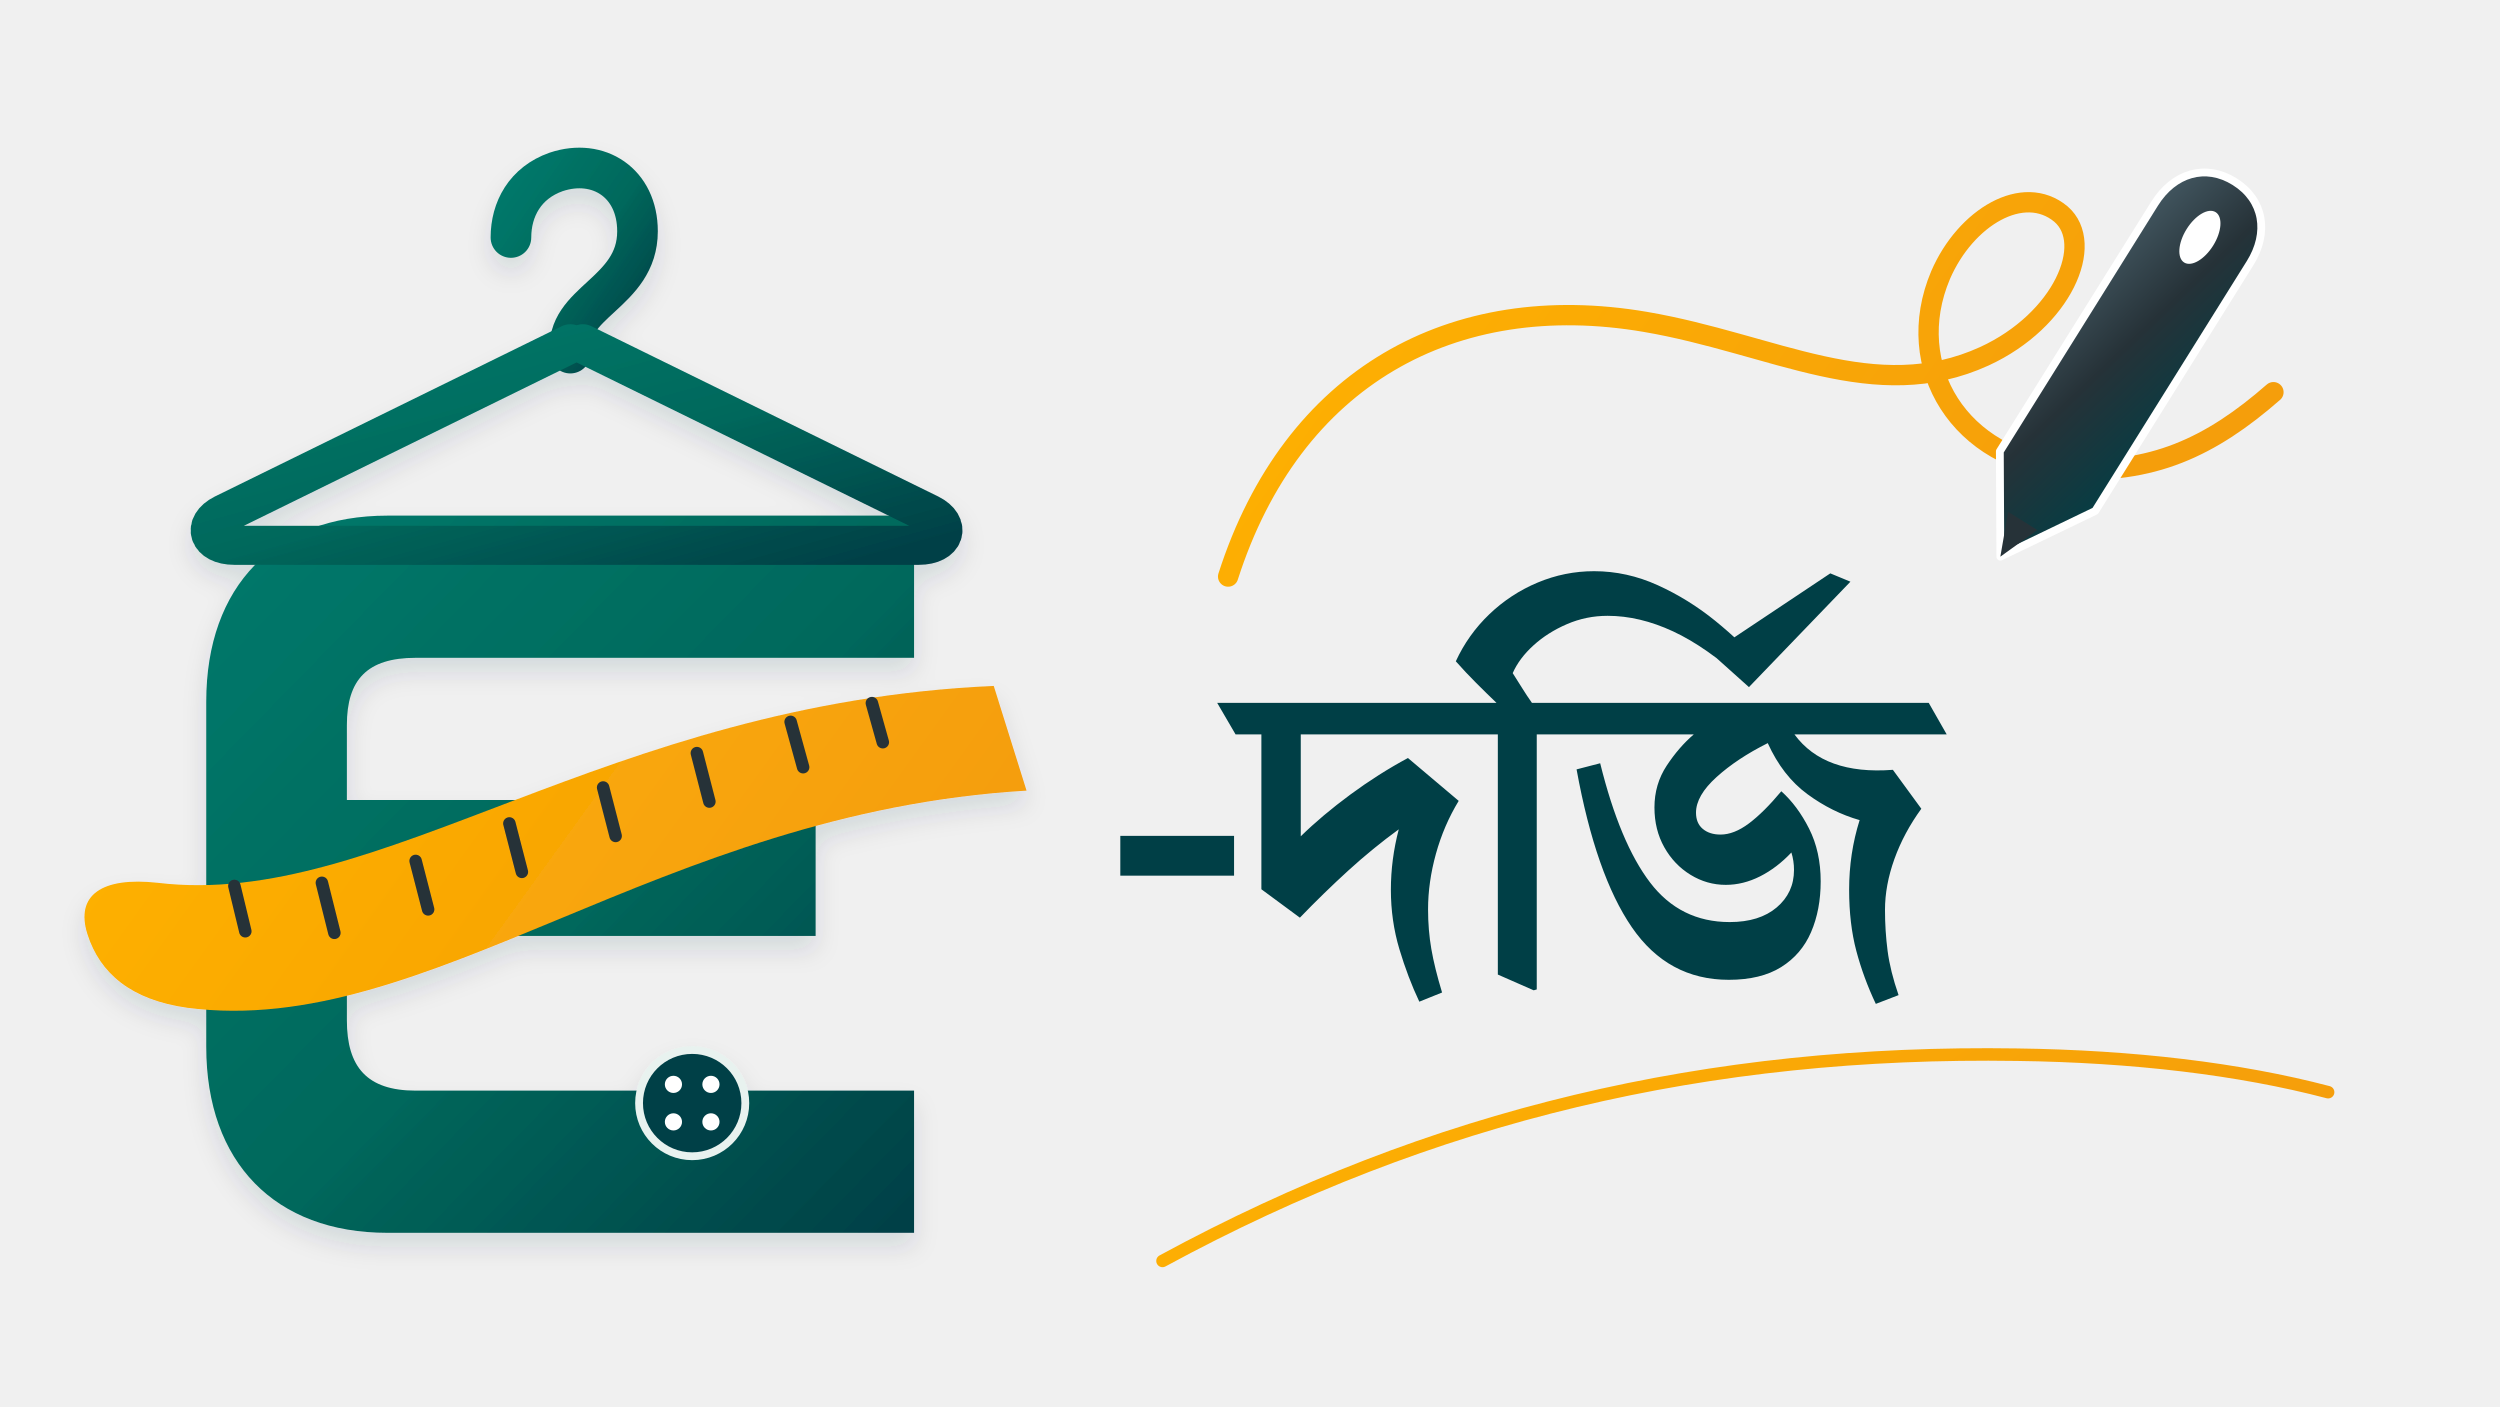
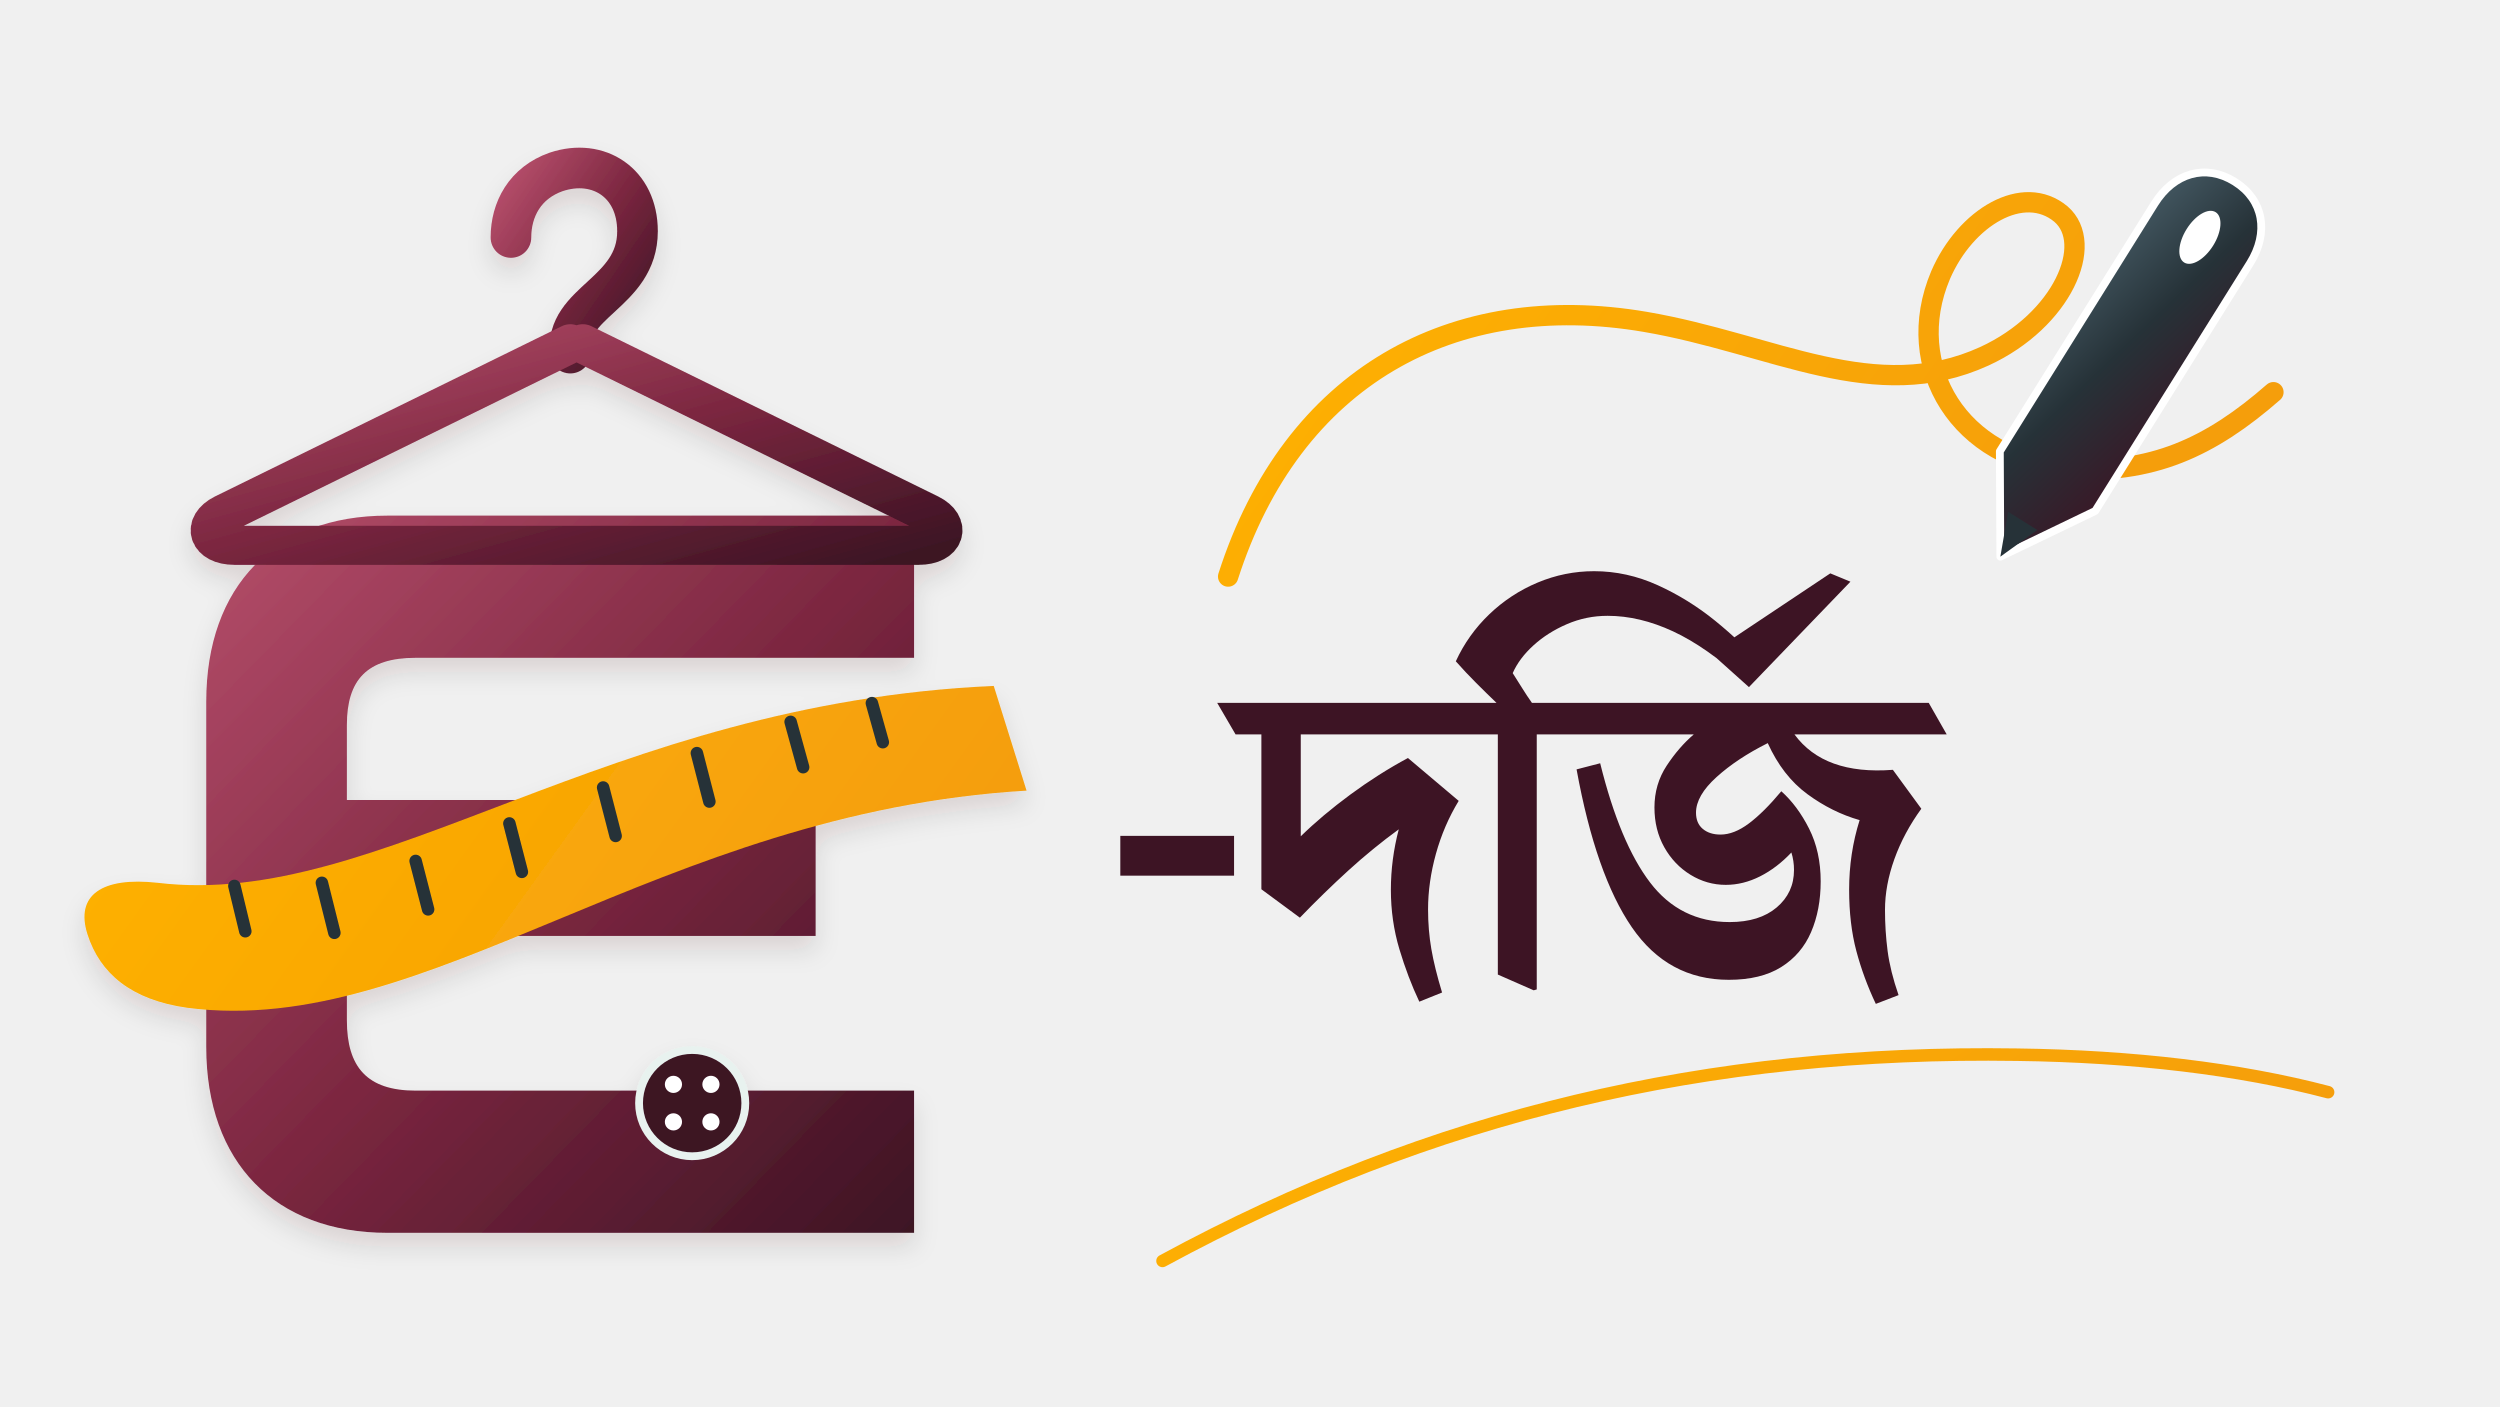
<svg xmlns="http://www.w3.org/2000/svg" viewBox="0 0 1600 900" role="img" aria-labelledby="title desc">
  <defs>
-     <linearGradient id="emerald" x1="0" y1="0" x2="1" y2="1">
-       <stop offset="0" stop-color="#00796B" />
-       <stop offset=".52" stop-color="#00695C" />
-       <stop offset="1" stop-color="#003F46" />
+     <linearGradient id="maroon" x1="0" y1="0" x2="1" y2="1">
+       <stop offset="0" stop-color="#B64E6B" />
+       <stop offset=".52" stop-color="#7A263F" />
+       <stop offset="1" stop-color="#3D1424" />
    </linearGradient>
    <linearGradient id="gold" x1="0" y1="0" x2="1" y2=".25">
      <stop offset="0" stop-color="#FFB300" />
      <stop offset="1" stop-color="#F59E0B" />
    </linearGradient>
    <linearGradient id="needle" x1="0" y1="0" x2="1" y2="1">
      <stop offset="0" stop-color="#455A64" />
      <stop offset=".45" stop-color="#263238" />
-       <stop offset="1" stop-color="#003F46" />
+       <stop offset="1" stop-color="#3D1424" />
    </linearGradient>
    <filter id="soft-shadow" x="-.12" y="-.12" width="1.24" height="1.24" color-interpolation-filters="sRGB">
-       <feDropShadow dx="0" dy="9" stdDeviation="8" flood-color="#003F46" flood-opacity=".12" />
+       <feDropShadow dx="0" dy="9" stdDeviation="8" flood-color="#3D1424" flood-opacity=".12" />
    </filter>
  </defs>
  <g id="mark" filter="url(#soft-shadow)">
-     <path fill="url(#emerald)" d="M585 330H248c-72 0-116 45-116 119v221c0 74 44 119 116 119h337v-91H266c-31 0-44-15-44-45v-54h300v-87H222v-48c0-29 13-43 44-43h319z" />
-     <path d="M365 226c-4-33 43-38 43-78 0-31-25-47-52-38-20 7-29 24-29 42" fill="none" stroke="url(#emerald)" stroke-width="26" stroke-linecap="round" />
-     <path d="M365 220 143 329c-14 7-10 20 7 20h438c17 0 21-13 7-20L373 220" fill="none" stroke="url(#emerald)" stroke-width="25" stroke-linecap="round" stroke-linejoin="round" />
+     <path fill="url(#maroon)" d="M585 330H248c-72 0-116 45-116 119v221c0 74 44 119 116 119h337v-91H266c-31 0-44-15-44-45v-54h300v-87H222v-48c0-29 13-43 44-43h319z" />
+     <path d="M365 226c-4-33 43-38 43-78 0-31-25-47-52-38-20 7-29 24-29 42" fill="none" stroke="url(#maroon)" stroke-width="26" stroke-linecap="round" />
+     <path d="M365 220 143 329c-14 7-10 20 7 20h438c17 0 21-13 7-20L373 220" fill="none" stroke="url(#maroon)" stroke-width="25" stroke-linecap="round" stroke-linejoin="round" />
    <path d="M101 565c142 17 286-115 535-126l21 67c-236 14-383 159-537 139-36-5-56-22-64-47-8-25 9-37 45-33z" fill="url(#gold)" />
    <g fill="none" stroke="#263238" stroke-width="8" stroke-linecap="round">
      <path d="m150 567 7 29" />
      <path d="m206 565 8 32" />
      <path d="m266 551 8 31" />
      <path d="m326 527 8 31" />
      <path d="m386 504 8 31" />
      <path d="m446 482 8 31" />
      <path d="m506 462 8 29" />
      <path d="m558 450 7 25" />
    </g>
-     <circle cx="443" cy="706" r="34" fill="#003F46" stroke="#E8F2EF" stroke-width="5" />
+     <circle cx="443" cy="706" r="34" fill="#3D1424" stroke="#E8F2EF" stroke-width="5" />
    <g fill="#FFFFFF">
      <circle cx="431" cy="694" r="5.5" />
      <circle cx="455" cy="694" r="5.5" />
      <circle cx="431" cy="718" r="5.5" />
      <circle cx="455" cy="718" r="5.5" />
    </g>
  </g>
  <g id="thread" fill="none" stroke="url(#gold)" stroke-linecap="round" stroke-linejoin="round">
    <path d="M786 369c41-128 144-184 267-163 82 14 147 54 217 22 50-23 71-72 49-91-24-20-61 2-77 39-25 59 13 119 80 124 55 4 93-14 133-49" stroke-width="13" />
    <path d="M744 807c173-94 350-135 547-132 74 1 142 9 199 24" stroke-width="8" />
  </g>
  <g id="needle" transform="rotate(32 1356 235)">
    <path d="M1356 95c-22 0-36 16-36 39v187l36 57 36-57V134c0-23-14-39-36-39z" fill="url(#needle)" stroke="#FFFFFF" stroke-width="5" stroke-linejoin="round" />
    <ellipse cx="1356" cy="137" rx="10" ry="19" fill="#FFFFFF" />
    <path d="M1356 378 1345 351h22z" fill="#263238" />
  </g>
-   <text x="710" y="624" fill="#003F46" font-family="Noto Serif Bengali, Hind Siliguri, serif" font-size="280" font-weight="700" letter-spacing="-8">-দর্জি</text>
+   <text x="710" y="624" fill="#3D1424" font-family="Noto Serif Bengali, Hind Siliguri, serif" font-size="280" font-weight="700" letter-spacing="-8">-দর্জি</text>
</svg>
